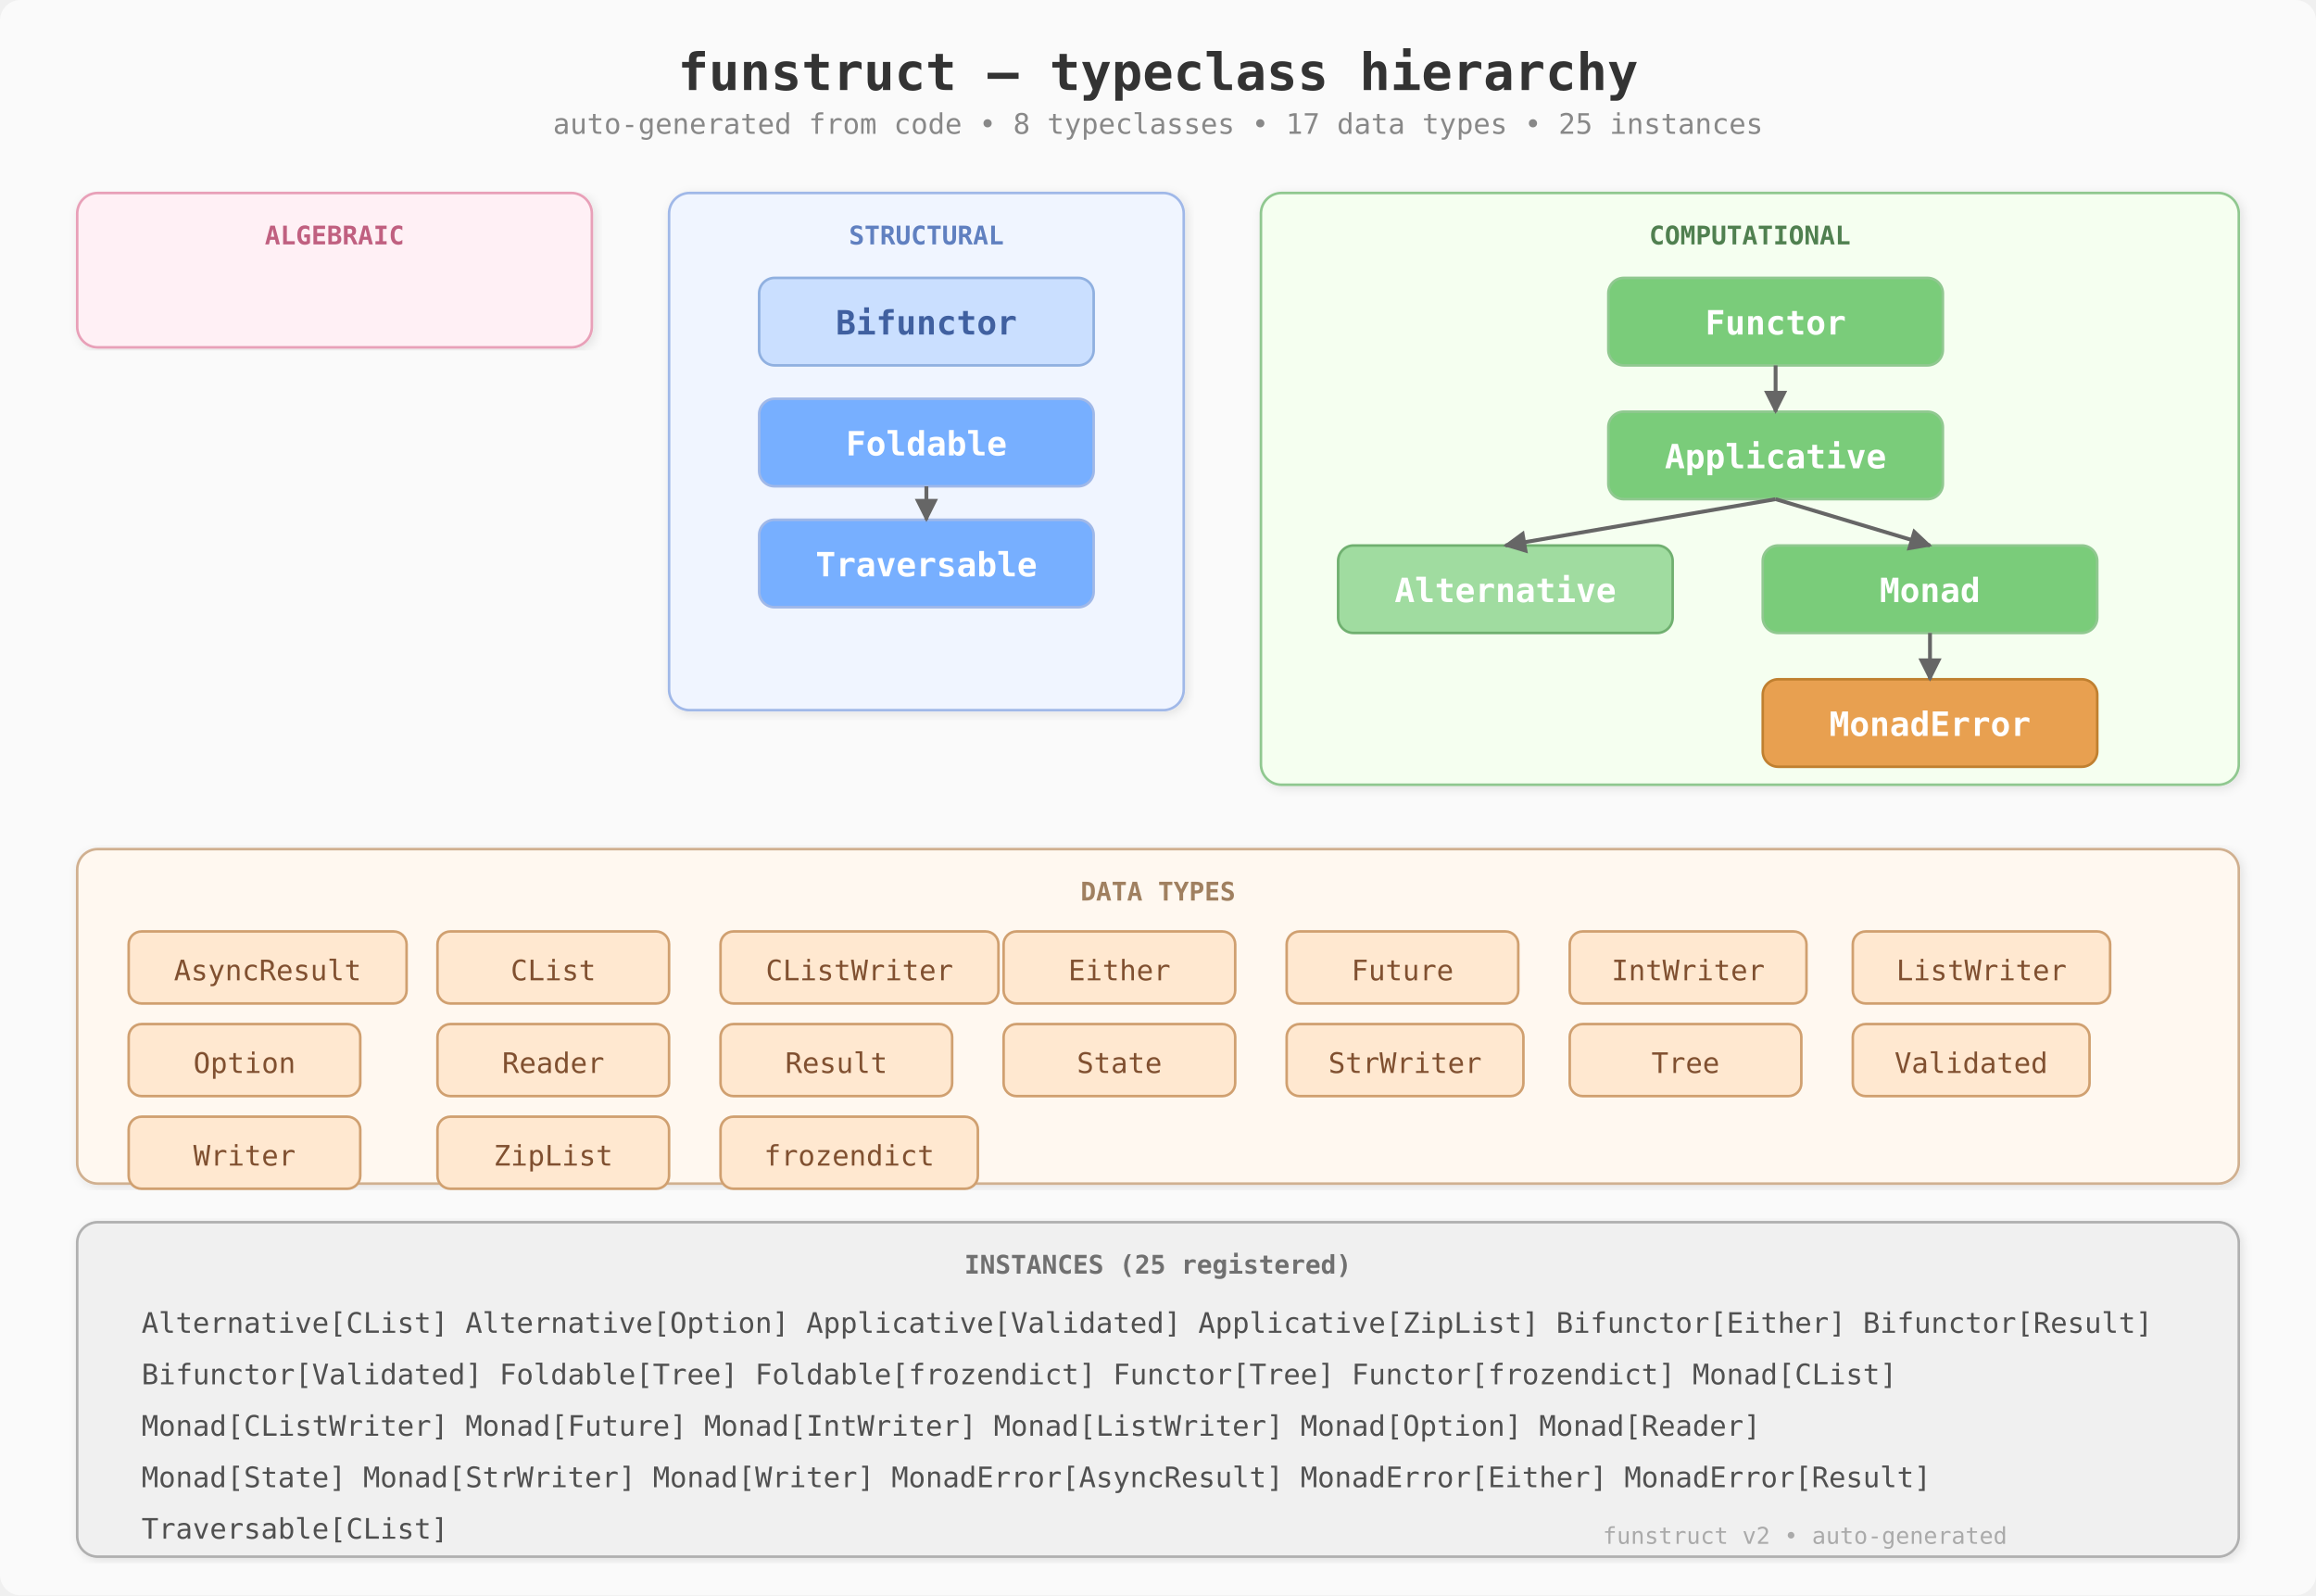
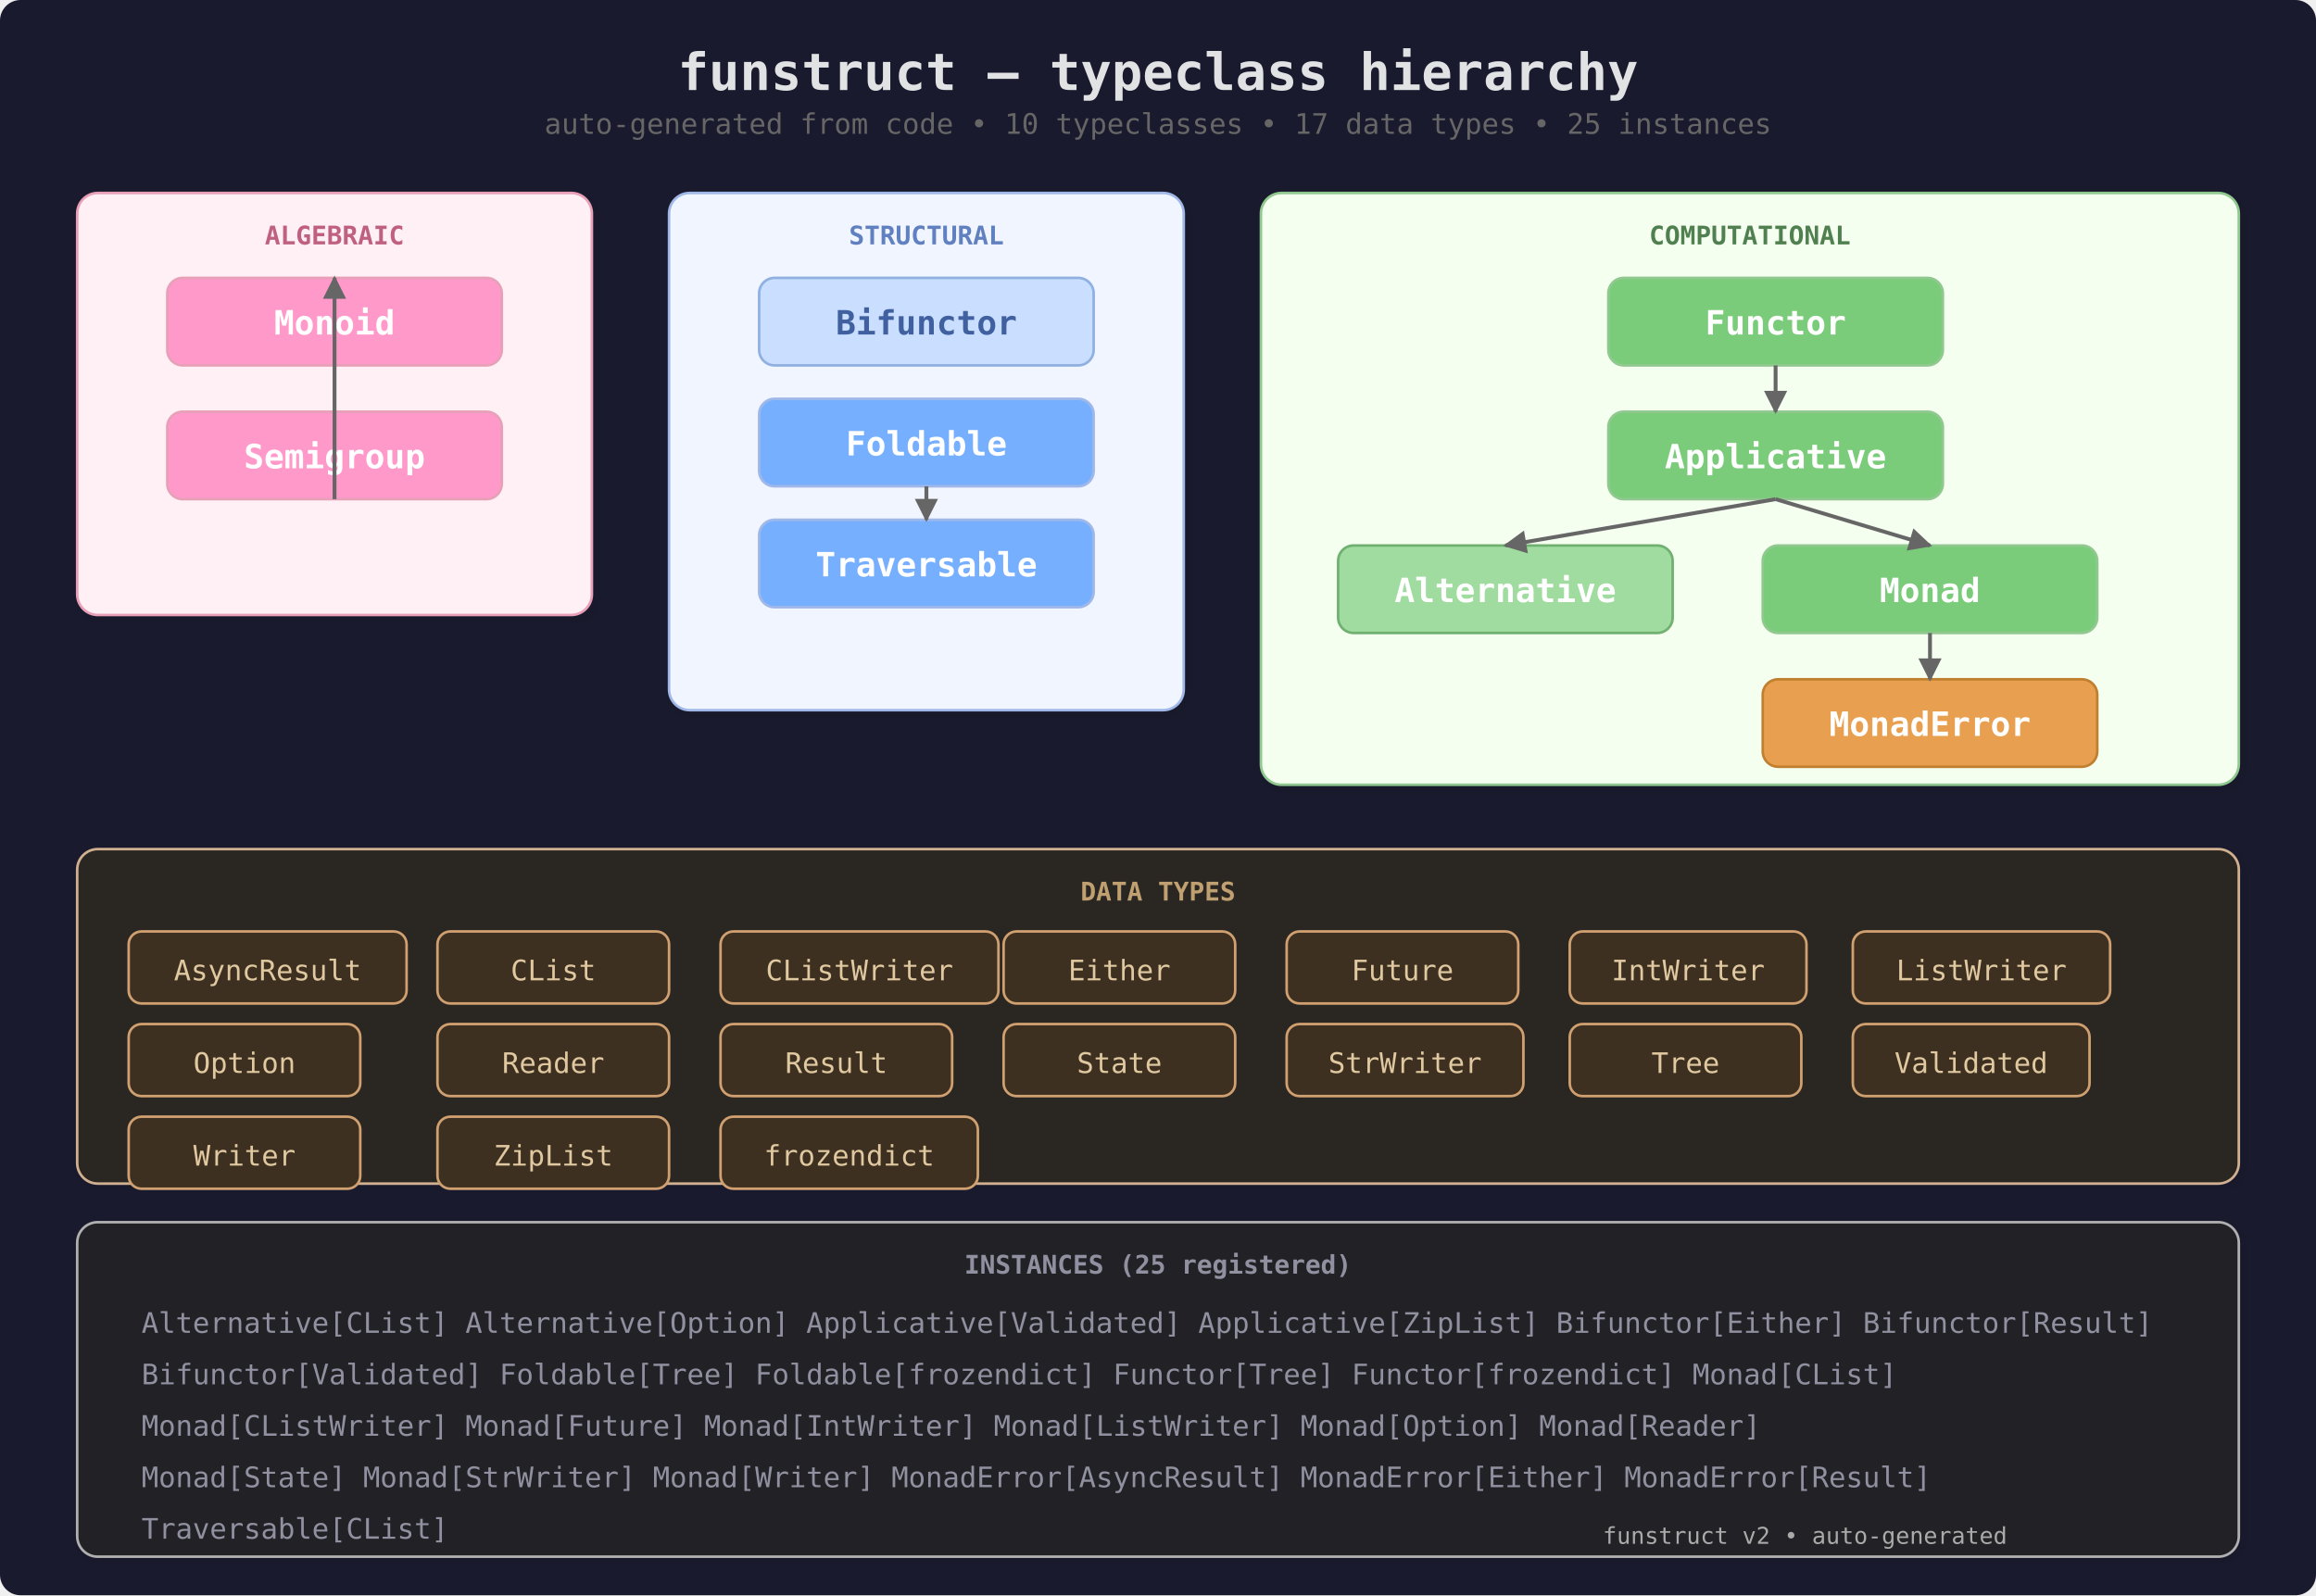
<svg xmlns="http://www.w3.org/2000/svg" viewBox="0 0 900 620" font-family="'SF Mono', monospace" font-size="13">
  <defs>
    <marker id="arrow" viewBox="0 0 10 10" refX="9" refY="5" markerWidth="6" markerHeight="6" orient="auto-start-reverse">
      <path d="M 0 0 L 10 5 L 0 10 z" fill="#666" />
    </marker>
    <filter id="shadow" x="-2%" y="-2%" width="104%" height="104%">
      <feDropShadow dx="1" dy="1" stdDeviation="2" flood-opacity="0.1" />
    </filter>
  </defs>
-   <rect width="900" height="620" fill="#fafafa" rx="8" />
-   <text x="450" y="35" text-anchor="middle" font-size="20" font-weight="bold" fill="#333">funstruct — typeclass hierarchy</text>
-   <text x="450" y="52" text-anchor="middle" font-size="11" fill="#888">auto-generated from code • 8 typeclasses • 17 data types • 25 instances</text>
-   <rect x="30" y="75" width="200" height="60" rx="8" fill="#fff0f5" stroke="#e8a0b8" filter="url(#shadow)" />
+   <rect width="900" height="620" fill="#1a1a2e" rx="8" />
+   <text x="450" y="35" text-anchor="middle" font-size="20" font-weight="bold" fill="#e0e2e4">funstruct — typeclass hierarchy</text>
+   <text x="450" y="52" text-anchor="middle" font-size="11" fill="#666">auto-generated from code • 10 typeclasses • 17 data types • 25 instances</text>
+   <rect x="30" y="75" width="200" height="164" rx="8" fill="#fff0f5" stroke="#e8a0b8" filter="url(#shadow)" />
  <text x="130" y="95" text-anchor="middle" font-size="10" fill="#c06080" font-weight="bold">ALGEBRAIC</text>
  <rect x="260" y="75" width="200" height="201" rx="8" fill="#f0f5ff" stroke="#a0b8e8" filter="url(#shadow)" />
  <text x="360" y="95" text-anchor="middle" font-size="10" fill="#6080c0" font-weight="bold">STRUCTURAL</text>
  <rect x="490" y="75" width="380" height="230" rx="8" fill="#f5fff0" stroke="#90c890" filter="url(#shadow)" />
  <text x="680" y="95" text-anchor="middle" font-size="10" fill="#508050" font-weight="bold">COMPUTATIONAL</text>
+   <rect x="65" y="108" width="130" height="34" rx="6" fill="#ff99ca" stroke="#e8a0b8" />
+   <text x="130" y="130" text-anchor="middle" font-weight="bold" fill="#fff">Monoid</text>
+   <rect x="65" y="160" width="130" height="34" rx="6" fill="#ff99ca" stroke="#e8a0b8" />
+   <text x="130" y="182" text-anchor="middle" font-weight="bold" fill="#fff">Semigroup</text>
  <rect x="295" y="108" width="130" height="34" rx="6" fill="#cadfff" stroke="#90b0e0" />
  <text x="360" y="130" text-anchor="middle" font-weight="bold" fill="#4060a0">Bifunctor</text>
  <rect x="295" y="155" width="130" height="34" rx="6" fill="#77afff" stroke="#a0b8e8" />
  <text x="360" y="177" text-anchor="middle" font-weight="bold" fill="#fff">Foldable</text>
  <rect x="295" y="202" width="130" height="34" rx="6" fill="#77afff" stroke="#a0b8e8" />
  <text x="360" y="224" text-anchor="middle" font-weight="bold" fill="#fff">Traversable</text>
  <rect x="520" y="212" width="130" height="34" rx="6" fill="#a0dca0" stroke="#70b070" />
  <text x="585" y="234" text-anchor="middle" font-weight="bold" fill="#fff">Alternative</text>
  <rect x="625" y="160" width="130" height="34" rx="6" fill="#7acc7a" stroke="#90c890" />
  <text x="690" y="182" text-anchor="middle" font-weight="bold" fill="#fff">Applicative</text>
  <rect x="625" y="108" width="130" height="34" rx="6" fill="#7acc7a" stroke="#90c890" />
  <text x="690" y="130" text-anchor="middle" font-weight="bold" fill="#fff">Functor</text>
  <rect x="685" y="212" width="130" height="34" rx="6" fill="#7acc7a" stroke="#90c890" />
  <text x="750" y="234" text-anchor="middle" font-weight="bold" fill="#fff">Monad</text>
  <rect x="685" y="264" width="130" height="34" rx="6" fill="#e8a050" stroke="#c08030" />
  <text x="750" y="286" text-anchor="middle" font-weight="bold" fill="#fff">MonadError</text>
  <line x1="690" y1="142" x2="690" y2="160" stroke="#666" stroke-width="1.5" marker-end="url(#arrow)" />
  <line x1="690" y1="194" x2="585" y2="212" stroke="#666" stroke-width="1.5" marker-end="url(#arrow)" />
  <line x1="690" y1="194" x2="750" y2="212" stroke="#666" stroke-width="1.5" marker-end="url(#arrow)" />
  <line x1="750" y1="246" x2="750" y2="264" stroke="#666" stroke-width="1.5" marker-end="url(#arrow)" />
  <line x1="360" y1="189" x2="360" y2="202" stroke="#666" stroke-width="1.5" marker-end="url(#arrow)" />
-   <rect x="30" y="330" width="840" height="130" rx="8" fill="#fff8f0" stroke="#d0b090" filter="url(#shadow)" />
-   <text x="450" y="350" text-anchor="middle" font-size="10" fill="#a08060" font-weight="bold">DATA TYPES</text>
-   <rect x="50" y="362" width="108" height="28" rx="5" fill="#ffe8d0" stroke="#d0a070" />
-   <text x="104" y="381" text-anchor="middle" font-size="11" fill="#805030">AsyncResult</text>
-   <rect x="170" y="362" width="90" height="28" rx="5" fill="#ffe8d0" stroke="#d0a070" />
-   <text x="215" y="381" text-anchor="middle" font-size="11" fill="#805030">CList</text>
-   <rect x="280" y="362" width="108" height="28" rx="5" fill="#ffe8d0" stroke="#d0a070" />
-   <text x="334" y="381" text-anchor="middle" font-size="11" fill="#805030">CListWriter</text>
-   <rect x="390" y="362" width="90" height="28" rx="5" fill="#ffe8d0" stroke="#d0a070" />
-   <text x="435" y="381" text-anchor="middle" font-size="11" fill="#805030">Either</text>
-   <rect x="500" y="362" width="90" height="28" rx="5" fill="#ffe8d0" stroke="#d0a070" />
-   <text x="545" y="381" text-anchor="middle" font-size="11" fill="#805030">Future</text>
-   <rect x="610" y="362" width="92" height="28" rx="5" fill="#ffe8d0" stroke="#d0a070" />
-   <text x="656" y="381" text-anchor="middle" font-size="11" fill="#805030">IntWriter</text>
-   <rect x="720" y="362" width="100" height="28" rx="5" fill="#ffe8d0" stroke="#d0a070" />
-   <text x="770" y="381" text-anchor="middle" font-size="11" fill="#805030">ListWriter</text>
-   <rect x="50" y="398" width="90" height="28" rx="5" fill="#ffe8d0" stroke="#d0a070" />
-   <text x="95" y="417" text-anchor="middle" font-size="11" fill="#805030">Option</text>
-   <rect x="170" y="398" width="90" height="28" rx="5" fill="#ffe8d0" stroke="#d0a070" />
-   <text x="215" y="417" text-anchor="middle" font-size="11" fill="#805030">Reader</text>
-   <rect x="280" y="398" width="90" height="28" rx="5" fill="#ffe8d0" stroke="#d0a070" />
-   <text x="325" y="417" text-anchor="middle" font-size="11" fill="#805030">Result</text>
-   <rect x="390" y="398" width="90" height="28" rx="5" fill="#ffe8d0" stroke="#d0a070" />
-   <text x="435" y="417" text-anchor="middle" font-size="11" fill="#805030">State</text>
-   <rect x="500" y="398" width="92" height="28" rx="5" fill="#ffe8d0" stroke="#d0a070" />
-   <text x="546" y="417" text-anchor="middle" font-size="11" fill="#805030">StrWriter</text>
-   <rect x="610" y="398" width="90" height="28" rx="5" fill="#ffe8d0" stroke="#d0a070" />
-   <text x="655" y="417" text-anchor="middle" font-size="11" fill="#805030">Tree</text>
-   <rect x="720" y="398" width="92" height="28" rx="5" fill="#ffe8d0" stroke="#d0a070" />
-   <text x="766" y="417" text-anchor="middle" font-size="11" fill="#805030">Validated</text>
-   <rect x="50" y="434" width="90" height="28" rx="5" fill="#ffe8d0" stroke="#d0a070" />
-   <text x="95" y="453" text-anchor="middle" font-size="11" fill="#805030">Writer</text>
-   <rect x="170" y="434" width="90" height="28" rx="5" fill="#ffe8d0" stroke="#d0a070" />
-   <text x="215" y="453" text-anchor="middle" font-size="11" fill="#805030">ZipList</text>
-   <rect x="280" y="434" width="100" height="28" rx="5" fill="#ffe8d0" stroke="#d0a070" />
-   <text x="330" y="453" text-anchor="middle" font-size="11" fill="#805030">frozendict</text>
-   <rect x="30" y="475" width="840" height="130" rx="8" fill="#f0f0f0" stroke="#b0b0b0" filter="url(#shadow)" />
-   <text x="450" y="495" text-anchor="middle" font-size="10" fill="#707070" font-weight="bold">INSTANCES (25 registered)</text>
-   <text x="55" y="518" font-size="11" fill="#505050">Alternative[CList]  Alternative[Option]  Applicative[Validated]  Applicative[ZipList]  Bifunctor[Either]  Bifunctor[Result]</text>
-   <text x="55" y="538" font-size="11" fill="#505050">Bifunctor[Validated]  Foldable[Tree]  Foldable[frozendict]  Functor[Tree]  Functor[frozendict]  Monad[CList]</text>
-   <text x="55" y="558" font-size="11" fill="#505050">Monad[CListWriter]  Monad[Future]  Monad[IntWriter]  Monad[ListWriter]  Monad[Option]  Monad[Reader]</text>
-   <text x="55" y="578" font-size="11" fill="#505050">Monad[State]  Monad[StrWriter]  Monad[Writer]  MonadError[AsyncResult]  MonadError[Either]  MonadError[Result]</text>
-   <text x="55" y="598" font-size="11" fill="#505050">Traversable[CList]</text>
+   <line x1="130" y1="194" x2="130" y2="108" stroke="#666" stroke-width="1.5" marker-end="url(#arrow)" />
+   <rect x="30" y="330" width="840" height="130" rx="8" fill="#2a2520" stroke="#d0b090" filter="url(#shadow)" />
+   <text x="450" y="350" text-anchor="middle" font-size="10" fill="#c0a070" font-weight="bold">DATA TYPES</text>
+   <rect x="50" y="362" width="108" height="28" rx="5" fill="#3d3020" stroke="#d0a070" />
+   <text x="104" y="381" text-anchor="middle" font-size="11" fill="#e0c8a0">AsyncResult</text>
+   <rect x="170" y="362" width="90" height="28" rx="5" fill="#3d3020" stroke="#d0a070" />
+   <text x="215" y="381" text-anchor="middle" font-size="11" fill="#e0c8a0">CList</text>
+   <rect x="280" y="362" width="108" height="28" rx="5" fill="#3d3020" stroke="#d0a070" />
+   <text x="334" y="381" text-anchor="middle" font-size="11" fill="#e0c8a0">CListWriter</text>
+   <rect x="390" y="362" width="90" height="28" rx="5" fill="#3d3020" stroke="#d0a070" />
+   <text x="435" y="381" text-anchor="middle" font-size="11" fill="#e0c8a0">Either</text>
+   <rect x="500" y="362" width="90" height="28" rx="5" fill="#3d3020" stroke="#d0a070" />
+   <text x="545" y="381" text-anchor="middle" font-size="11" fill="#e0c8a0">Future</text>
+   <rect x="610" y="362" width="92" height="28" rx="5" fill="#3d3020" stroke="#d0a070" />
+   <text x="656" y="381" text-anchor="middle" font-size="11" fill="#e0c8a0">IntWriter</text>
+   <rect x="720" y="362" width="100" height="28" rx="5" fill="#3d3020" stroke="#d0a070" />
+   <text x="770" y="381" text-anchor="middle" font-size="11" fill="#e0c8a0">ListWriter</text>
+   <rect x="50" y="398" width="90" height="28" rx="5" fill="#3d3020" stroke="#d0a070" />
+   <text x="95" y="417" text-anchor="middle" font-size="11" fill="#e0c8a0">Option</text>
+   <rect x="170" y="398" width="90" height="28" rx="5" fill="#3d3020" stroke="#d0a070" />
+   <text x="215" y="417" text-anchor="middle" font-size="11" fill="#e0c8a0">Reader</text>
+   <rect x="280" y="398" width="90" height="28" rx="5" fill="#3d3020" stroke="#d0a070" />
+   <text x="325" y="417" text-anchor="middle" font-size="11" fill="#e0c8a0">Result</text>
+   <rect x="390" y="398" width="90" height="28" rx="5" fill="#3d3020" stroke="#d0a070" />
+   <text x="435" y="417" text-anchor="middle" font-size="11" fill="#e0c8a0">State</text>
+   <rect x="500" y="398" width="92" height="28" rx="5" fill="#3d3020" stroke="#d0a070" />
+   <text x="546" y="417" text-anchor="middle" font-size="11" fill="#e0c8a0">StrWriter</text>
+   <rect x="610" y="398" width="90" height="28" rx="5" fill="#3d3020" stroke="#d0a070" />
+   <text x="655" y="417" text-anchor="middle" font-size="11" fill="#e0c8a0">Tree</text>
+   <rect x="720" y="398" width="92" height="28" rx="5" fill="#3d3020" stroke="#d0a070" />
+   <text x="766" y="417" text-anchor="middle" font-size="11" fill="#e0c8a0">Validated</text>
+   <rect x="50" y="434" width="90" height="28" rx="5" fill="#3d3020" stroke="#d0a070" />
+   <text x="95" y="453" text-anchor="middle" font-size="11" fill="#e0c8a0">Writer</text>
+   <rect x="170" y="434" width="90" height="28" rx="5" fill="#3d3020" stroke="#d0a070" />
+   <text x="215" y="453" text-anchor="middle" font-size="11" fill="#e0c8a0">ZipList</text>
+   <rect x="280" y="434" width="100" height="28" rx="5" fill="#3d3020" stroke="#d0a070" />
+   <text x="330" y="453" text-anchor="middle" font-size="11" fill="#e0c8a0">frozendict</text>
+   <rect x="30" y="475" width="840" height="130" rx="8" fill="#202025" stroke="#b0b0b0" filter="url(#shadow)" />
+   <text x="450" y="495" text-anchor="middle" font-size="10" fill="#9090a0" font-weight="bold">INSTANCES (25 registered)</text>
+   <text x="55" y="518" font-size="11" fill="#9090a0">Alternative[CList]  Alternative[Option]  Applicative[Validated]  Applicative[ZipList]  Bifunctor[Either]  Bifunctor[Result]</text>
+   <text x="55" y="538" font-size="11" fill="#9090a0">Bifunctor[Validated]  Foldable[Tree]  Foldable[frozendict]  Functor[Tree]  Functor[frozendict]  Monad[CList]</text>
+   <text x="55" y="558" font-size="11" fill="#9090a0">Monad[CListWriter]  Monad[Future]  Monad[IntWriter]  Monad[ListWriter]  Monad[Option]  Monad[Reader]</text>
+   <text x="55" y="578" font-size="11" fill="#9090a0">Monad[State]  Monad[StrWriter]  Monad[Writer]  MonadError[AsyncResult]  MonadError[Either]  MonadError[Result]</text>
+   <text x="55" y="598" font-size="11" fill="#9090a0">Traversable[CList]</text>
  <text x="780" y="600" text-anchor="end" font-size="9" fill="#aaa">funstruct v2 • auto-generated</text>
</svg>
